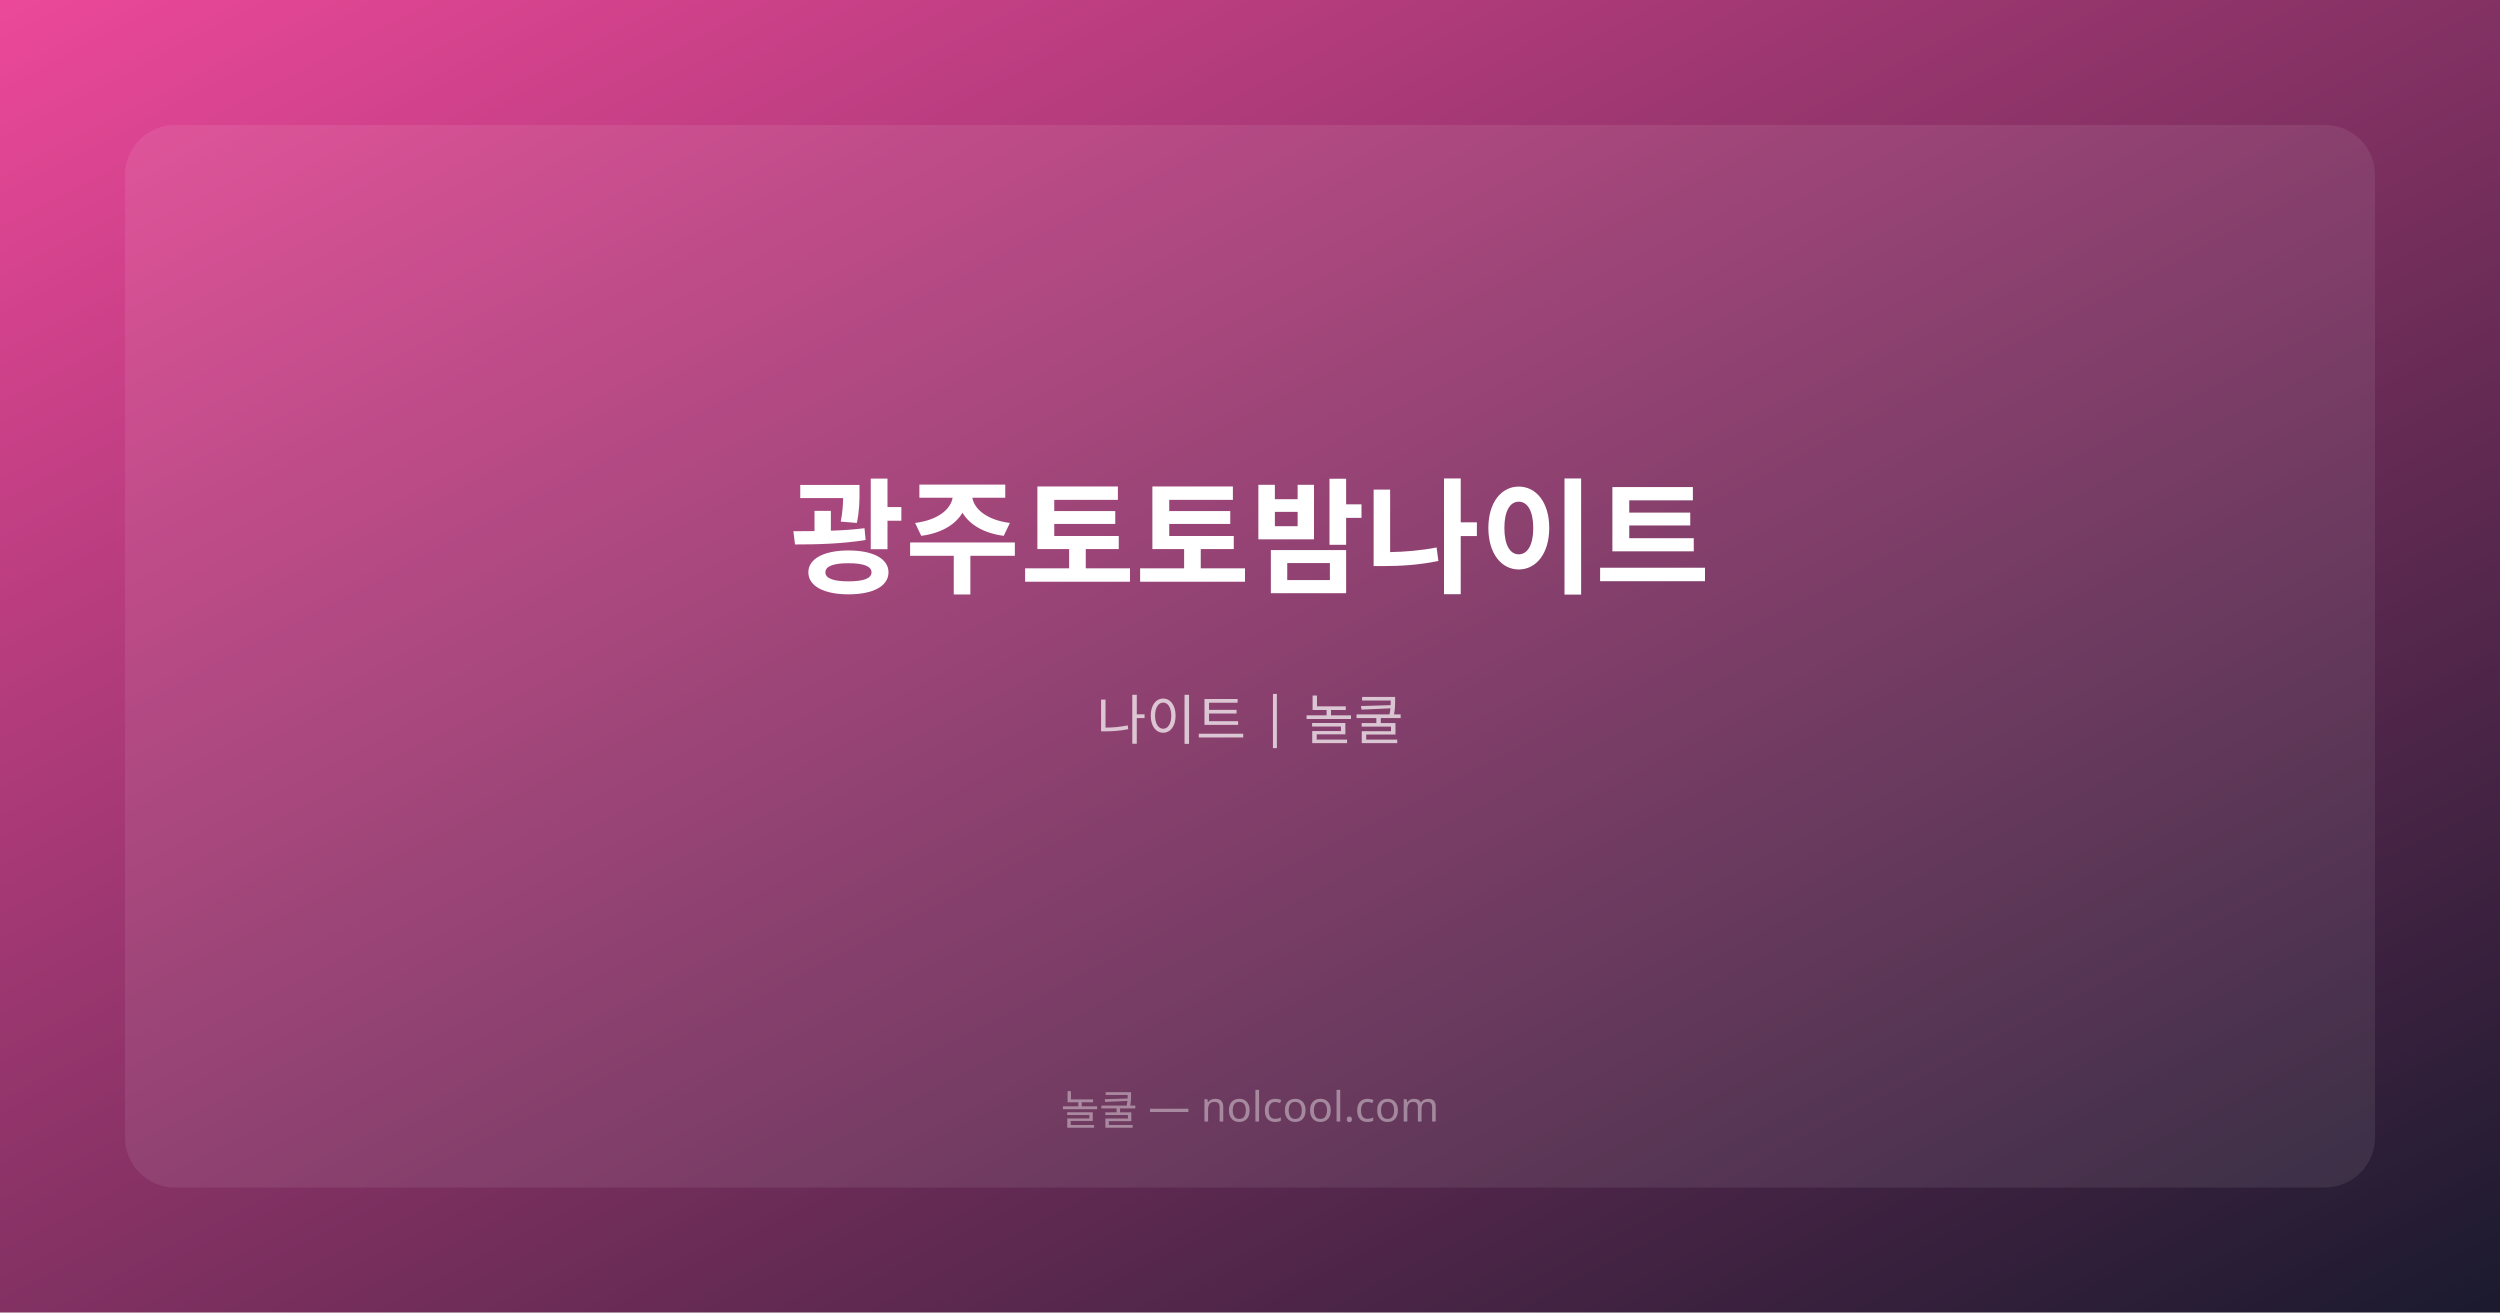
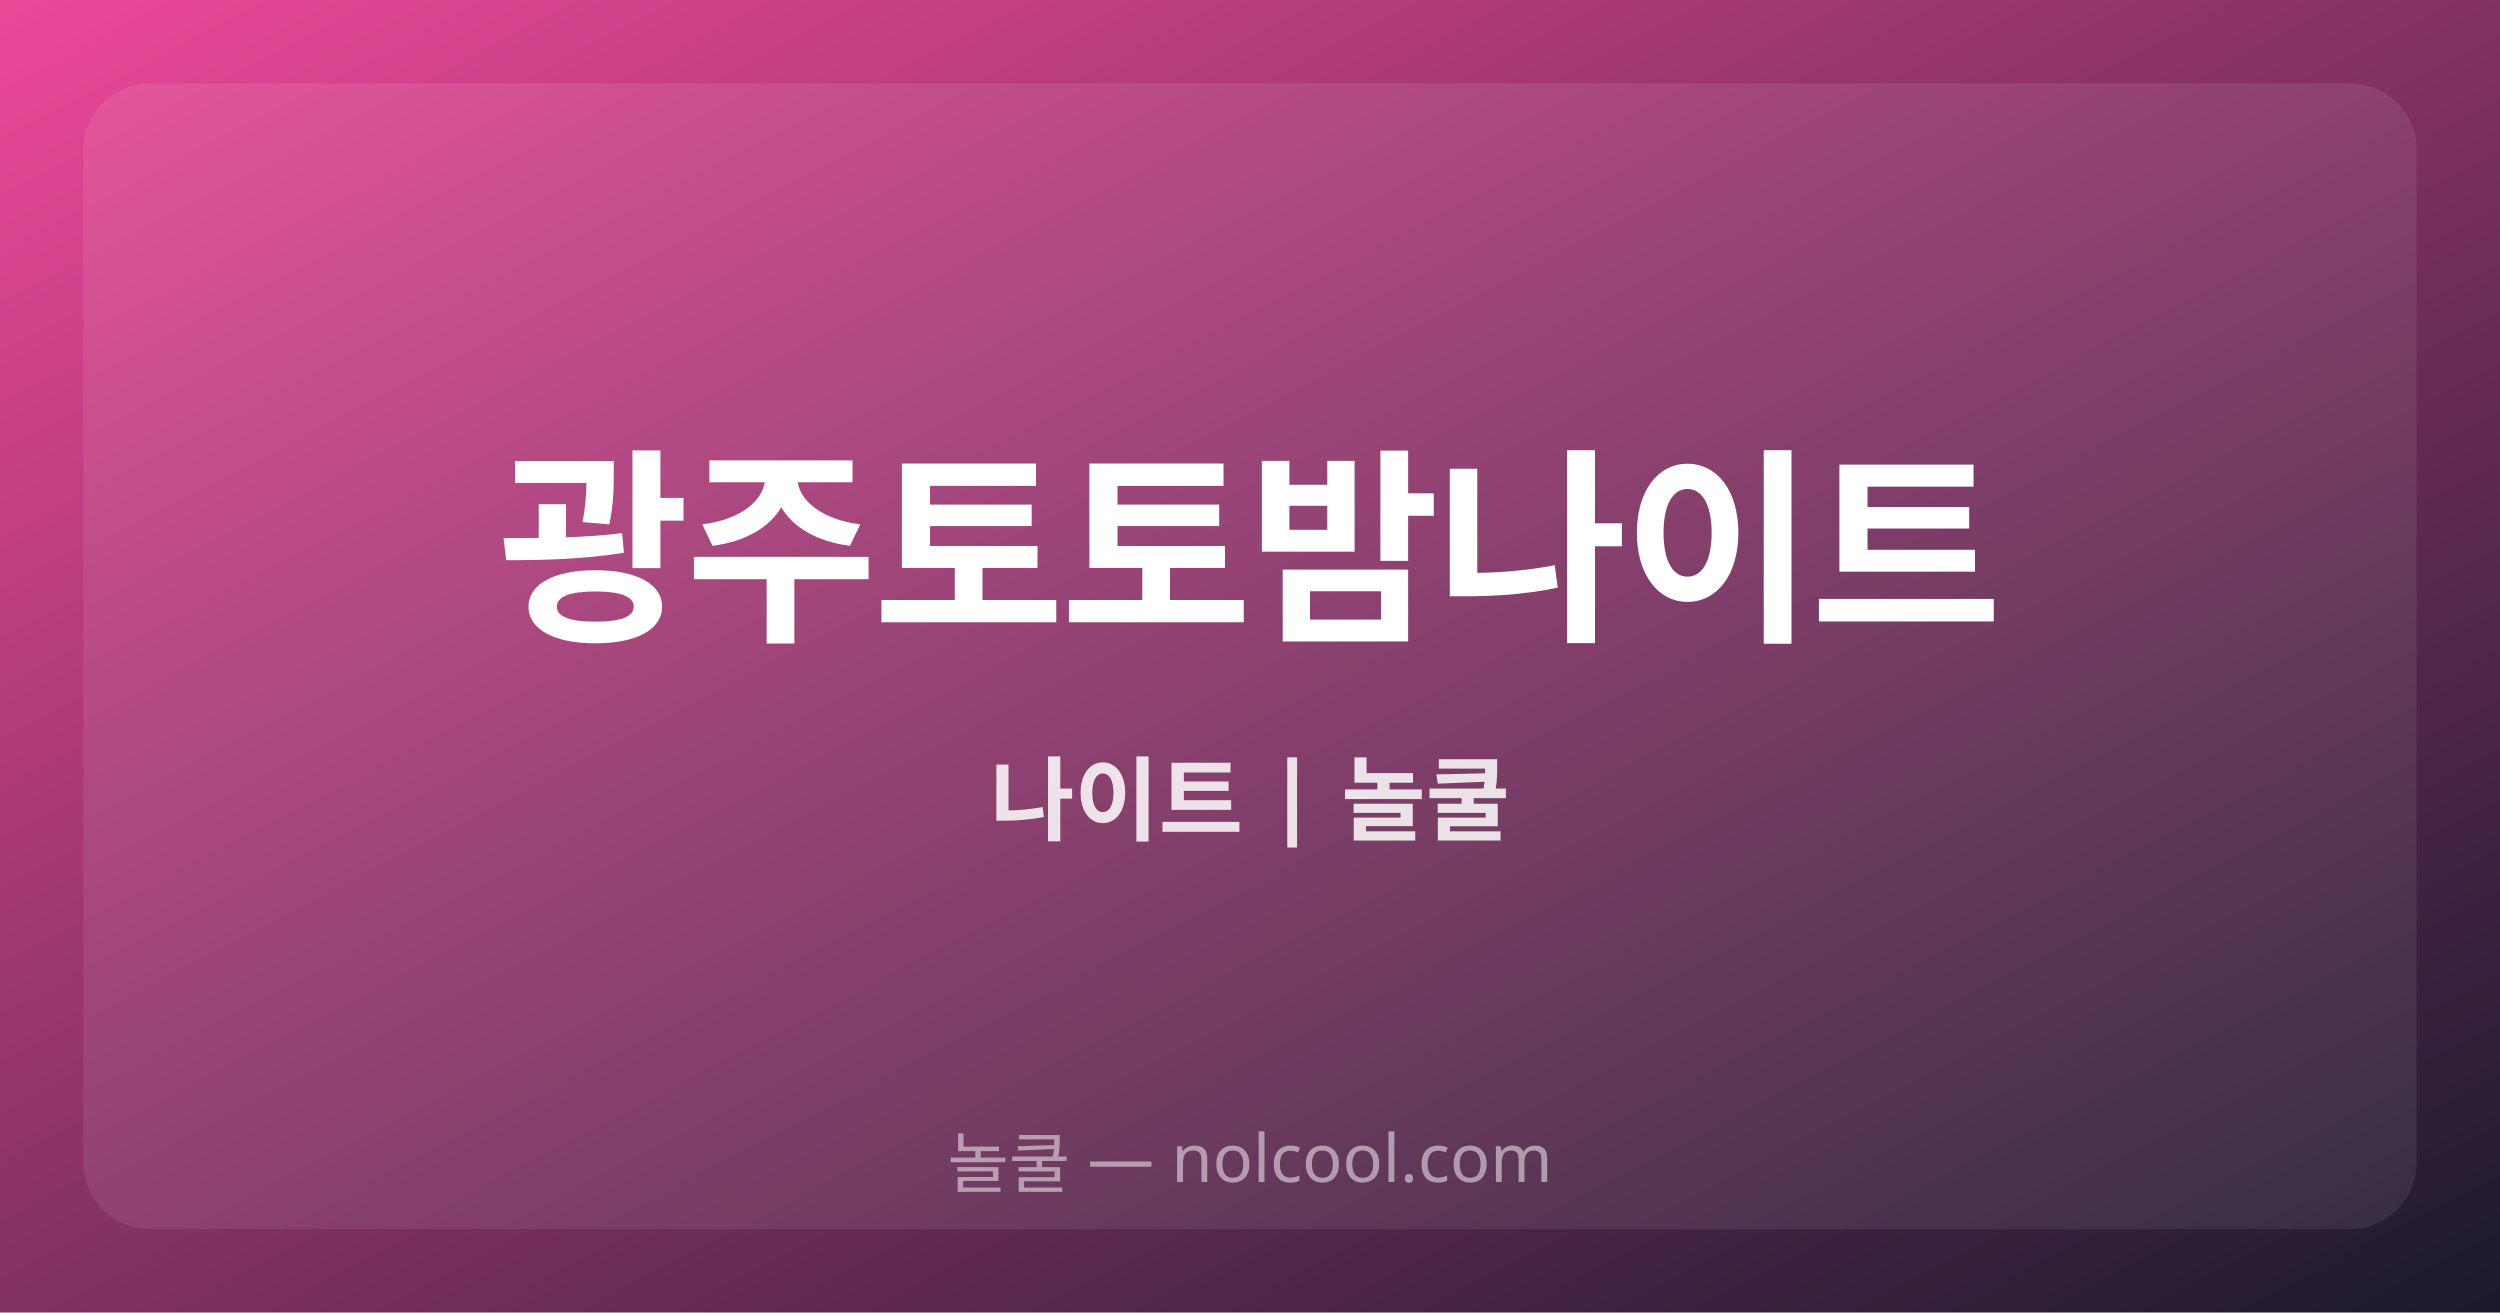
<svg xmlns="http://www.w3.org/2000/svg" width="1200" height="630" viewBox="0 0 1200 630">
  <defs>
    <linearGradient id="bg" x1="0%" y1="0%" x2="100%" y2="100%">
      <stop offset="0%" style="stop-color:#EC4899;stop-opacity:1" />
      <stop offset="100%" style="stop-color:#1a1a2e;stop-opacity:1" />
    </linearGradient>
  </defs>
  <rect width="1200" height="630" fill="url(#bg)" />
-   <rect x="60" y="60" width="1080" height="510" rx="24" fill="rgba(255,255,255,0.08)" />
-   <text x="600" y="280" text-anchor="middle" font-family="sans-serif" font-size="60" font-weight="bold" fill="white">광주토토밤나이트</text>
-   <text x="600" y="355" text-anchor="middle" font-family="sans-serif" font-size="26" fill="rgba(255,255,255,0.7)">나이트 | 놀쿨</text>
-   <text x="600" y="540" text-anchor="middle" font-family="sans-serif" font-size="20" fill="rgba(255,255,255,0.4)">놀쿨 — nolcool.com</text>
+   <rect x="40" y="40" width="1120" height="550" rx="32" fill="rgba(255,255,255,0.08)" />
+   <text x="600" y="300" text-anchor="middle" font-family="sans-serif" font-size="100" font-weight="900" fill="white" letter-spacing="-0.02em">광주토토밤나이트</text>
+   <text x="600" y="400" text-anchor="middle" font-family="sans-serif" font-size="44" font-weight="600" fill="rgba(255,255,255,0.85)">나이트 | 놀쿨</text>
+   <text x="600" y="570" text-anchor="middle" font-family="sans-serif" font-size="32" font-weight="500" fill="rgba(255,255,255,0.5)">놀쿨 — nolcool.com</text>
</svg>
